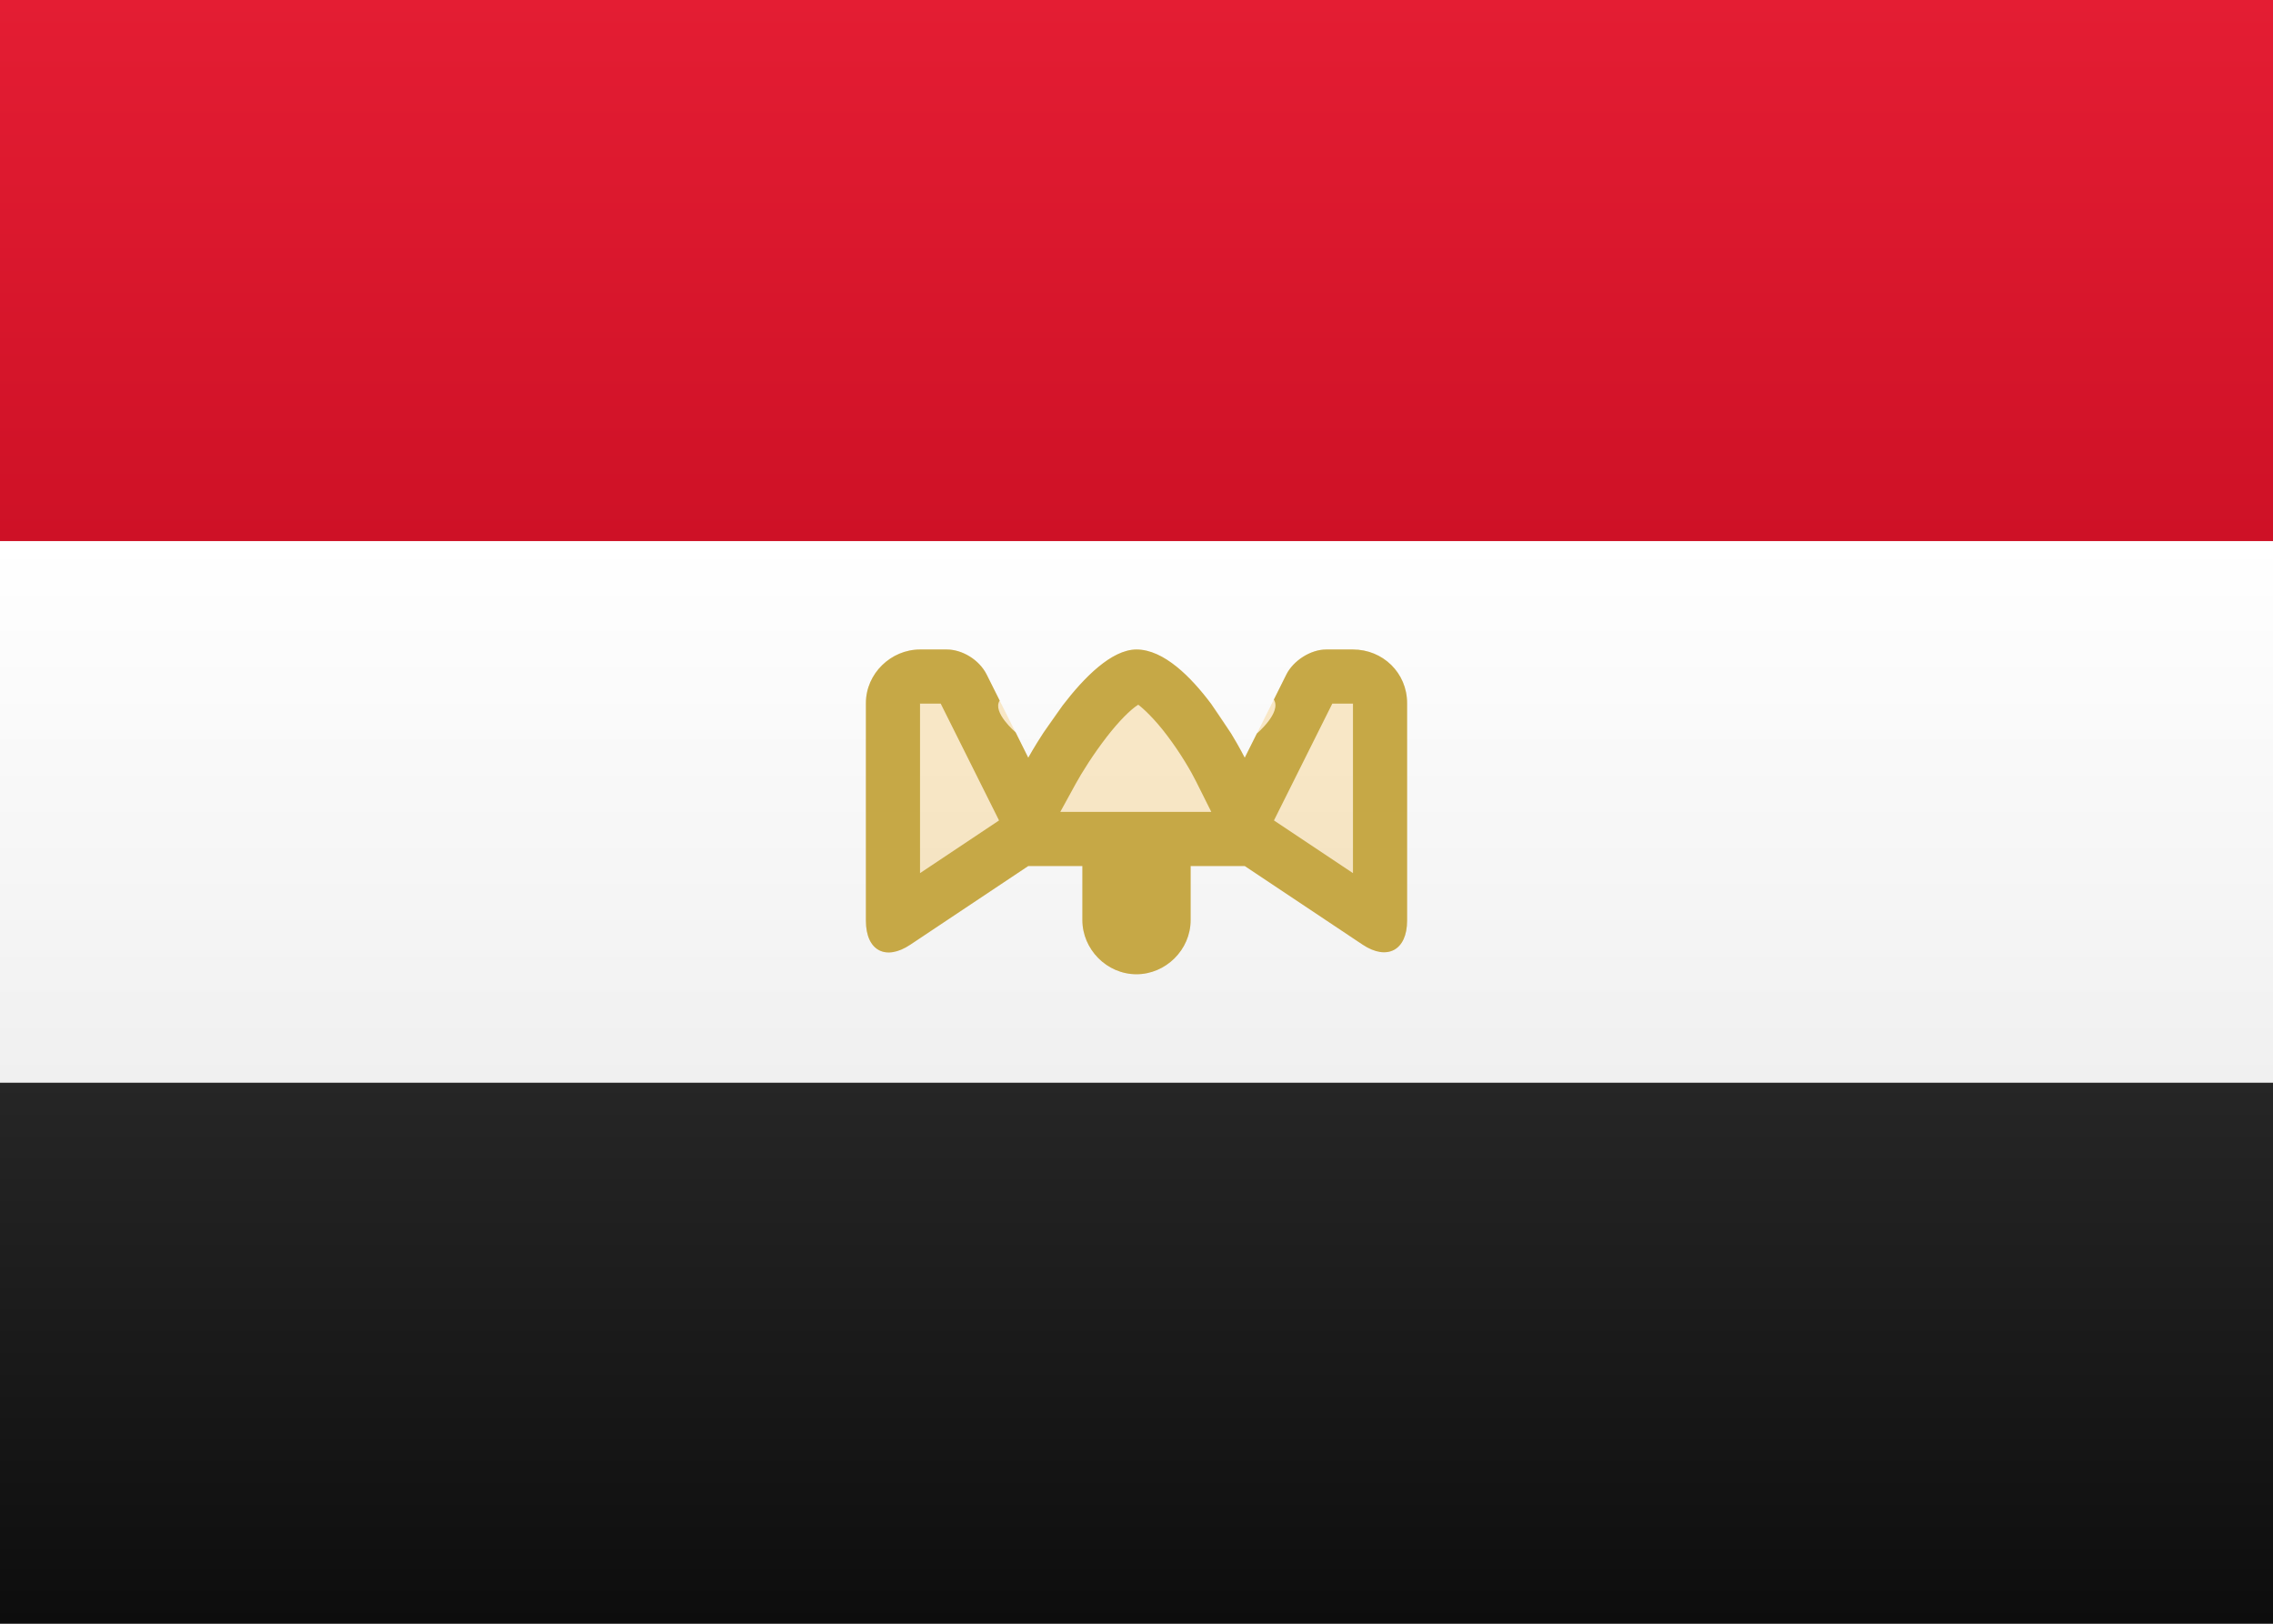
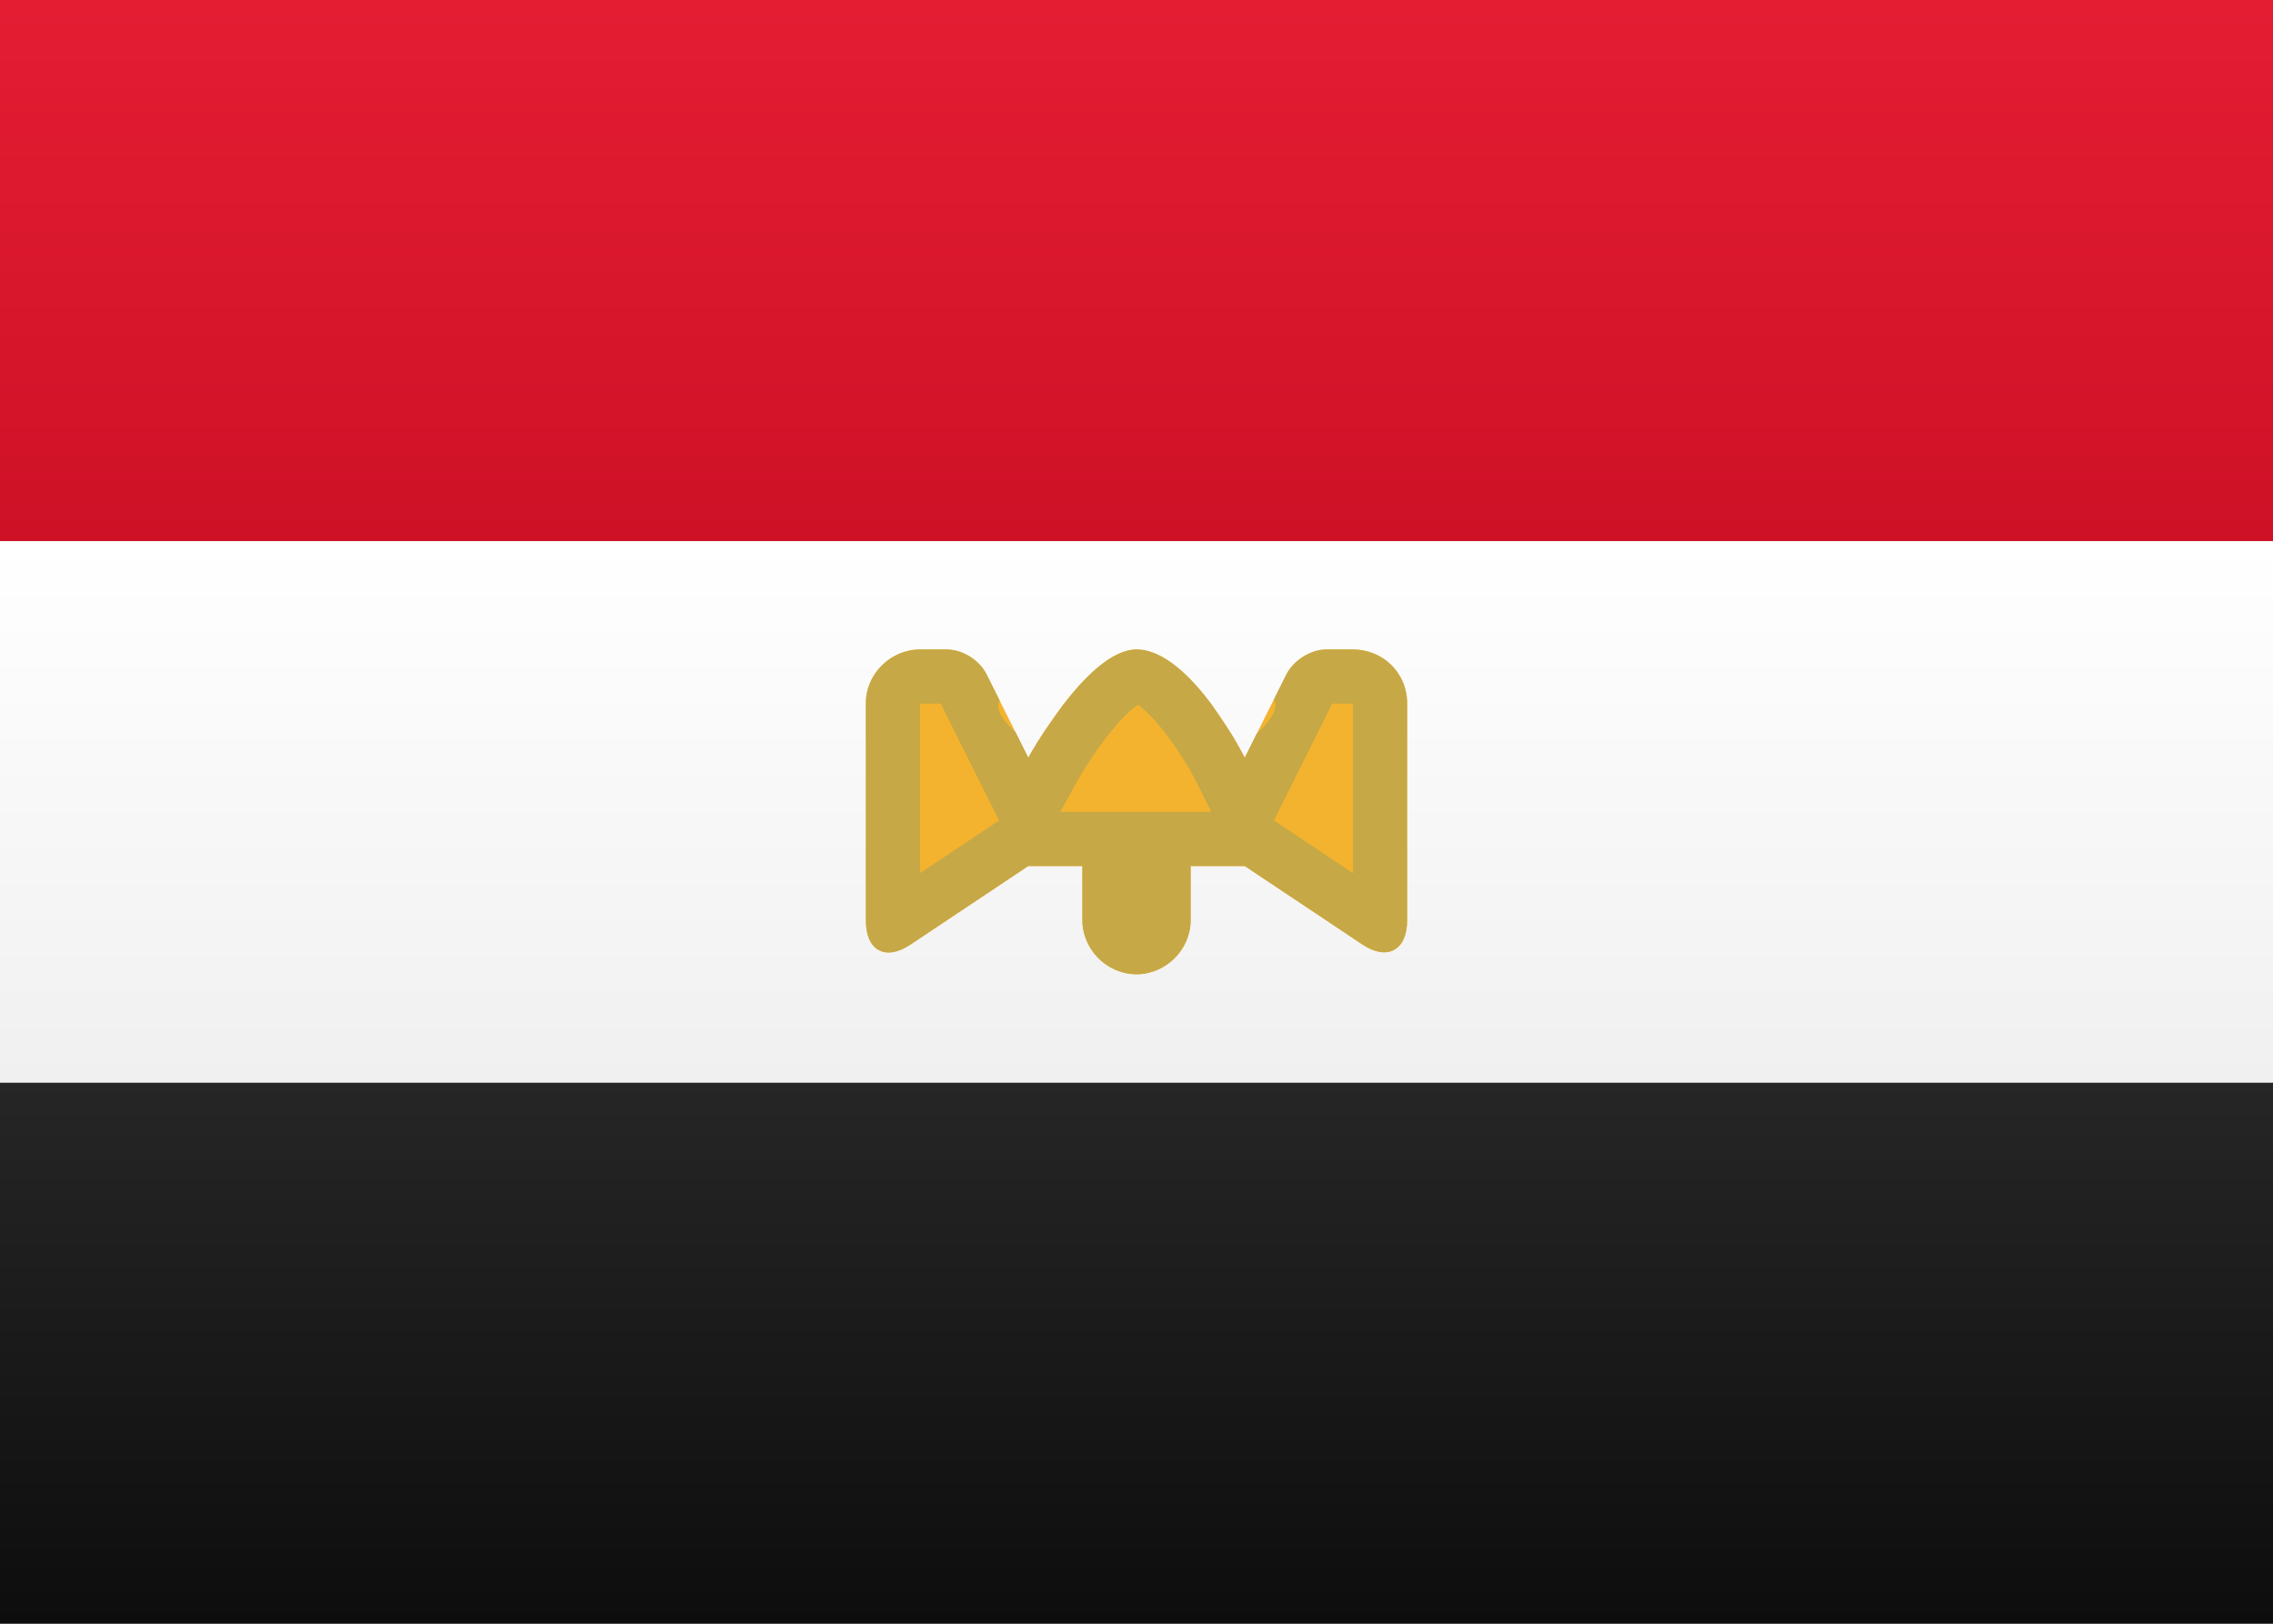
<svg xmlns="http://www.w3.org/2000/svg" width="21px" height="15px" viewBox="0 0 21 15" version="1.1">
  <defs>
    <linearGradient x1="50%" y1="0%" x2="50%" y2="100%" id="linearGradient-1">
      <stop stop-color="#FFFFFF" offset="0%" />
      <stop stop-color="#F0F0F0" offset="100%" />
    </linearGradient>
    <linearGradient x1="50%" y1="0%" x2="50%" y2="100%" id="linearGradient-2">
      <stop stop-color="#E41D33" offset="0%" />
      <stop stop-color="#CE1126" offset="100%" />
    </linearGradient>
    <linearGradient x1="50%" y1="0%" x2="50%" y2="100%" id="linearGradient-3">
      <stop stop-color="#262626" offset="0%" />
      <stop stop-color="#0D0D0D" offset="100%" />
    </linearGradient>
  </defs>
  <g id="Symbols" stroke="none" stroke-width="1" fill="none" fill-rule="evenodd">
    <g id="EG">
      <rect id="FlagBackground" fill="url(#linearGradient-1)" x="0" y="0" width="21" height="15" />
      <rect id="Rectangle-2" fill="url(#linearGradient-2)" x="0" y="0" width="21" height="5" />
      <rect id="Rectangle-2" fill="url(#linearGradient-3)" x="0" y="10" width="21" height="5" />
      <rect id="Rectangle-2" fill="url(#linearGradient-1)" x="0" y="5" width="21" height="5" />
-       <path d="M8,6.495 C8,6.222 8.232,6 8.5,6 L8.748,6 C8.887,6 9.046,6.092 9.116,6.232 L9.5,7 C9.5,7 10.049,6 10.5,6 C11,6 11.5,7 11.5,7 L11.884,6.232 C11.948,6.104 12.107,6 12.252,6 L12.5,6 C12.776,6 13,6.216 13,6.495 L13,8.505 C13,8.778 12.816,8.877 12.59,8.727 L11.5,8 L11,8 L11,8.5 C11,8.776 10.768,9 10.5,9 L10.5,9 C10.224,9 10,8.768 10,8.5 L10,8 L9.5,8 L8.41,8.727 C8.184,8.878 8,8.784 8,8.505 L8,6.495 Z" id="Rectangle-129" fill-opacity="0.25" fill="#F4B32E" />
+       <path d="M8,6.495 C8,6.222 8.232,6 8.5,6 L8.748,6 C8.887,6 9.046,6.092 9.116,6.232 L9.5,7 C9.5,7 10.049,6 10.5,6 C11,6 11.5,7 11.5,7 L11.884,6.232 C11.948,6.104 12.107,6 12.252,6 L12.5,6 C12.776,6 13,6.216 13,6.495 L13,8.505 C13,8.778 12.816,8.877 12.59,8.727 L11.5,8 L11,8 L11,8.5 C11,8.776 10.768,9 10.5,9 L10.5,9 C10.224,9 10,8.768 10,8.5 L10,8 L9.5,8 L8.41,8.727 C8.184,8.878 8,8.784 8,8.505 L8,6.495 Z" id="Rectangle-129" fillOpacity="0.25" fill="#F4B32E" />
      <path d="M12.5,8.066 L12.5,6.5 L12.309,6.5 L11.77,7.579 L12.5,8.066 Z M8.691,6.5 L8.501,6.5 C8.5,6.499 8.5,6.498 8.5,6.495 L8.5,8.066 L9.23,7.579 L8.691,6.5 Z M10.5,7.5 L10.5,8.5 L10.5,7.5 L11.191,7.5 L11.053,7.224 C11.003,7.123 10.907,6.959 10.787,6.8 C10.667,6.639 10.556,6.539 10.516,6.51 C10.443,6.556 10.338,6.662 10.226,6.806 C10.1,6.969 9.995,7.137 9.938,7.241 L9.796,7.5 L10.5,7.5 Z M11.374,6.776 C11.453,6.906 11.5,7 11.5,7 L11.612,6.776 C11.612,6.776 11.843,6.581 11.769,6.463 L11.884,6.232 C11.948,6.104 12.107,6 12.252,6 L12.5,6 C12.776,6 13,6.216 13,6.495 L13,8.505 C13,8.778 12.816,8.877 12.59,8.727 L11.5,8 L11,8 L11,8.5 C11,8.776 10.768,9 10.5,9 C10.224,9 10,8.768 10,8.5 L10,8 L9.5,8 L8.41,8.727 C8.184,8.878 8,8.784 8,8.505 L8,6.495 C8,6.222 8.232,6 8.5,6 L8.748,6 C8.887,6 9.046,6.092 9.116,6.232 L9.236,6.472 C9.165,6.58 9.383,6.765 9.383,6.765 L9.5,7 C9.5,7 9.553,6.903 9.64,6.77 L9.818,6.517 C10.013,6.262 10.269,6 10.5,6 C10.751,6 11.002,6.252 11.19,6.503 L11.374,6.776 Z" id="Rectangle-129" fill="#C6A846" fill-rule="nonzero" />
    </g>
  </g>
</svg>
